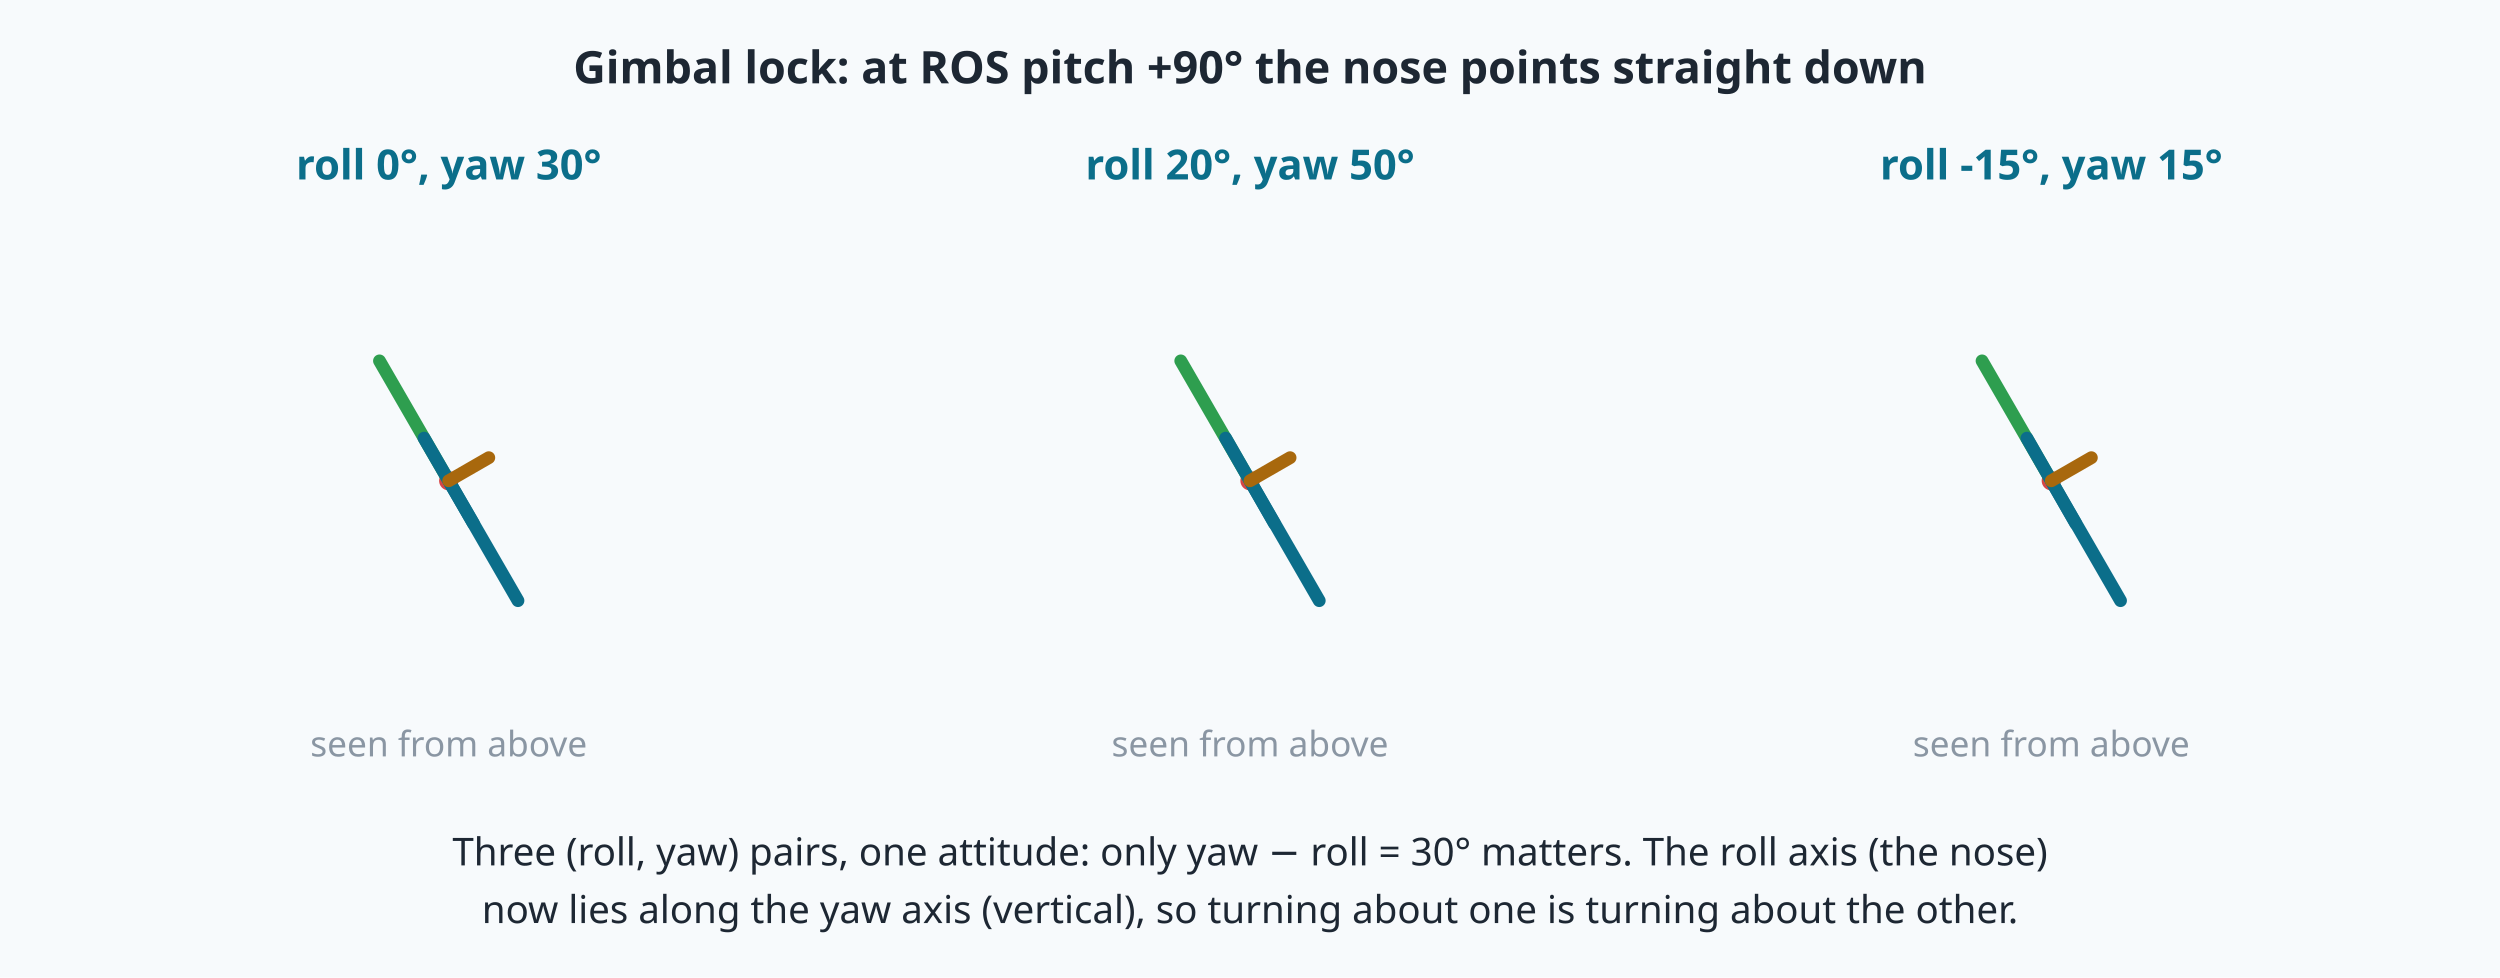
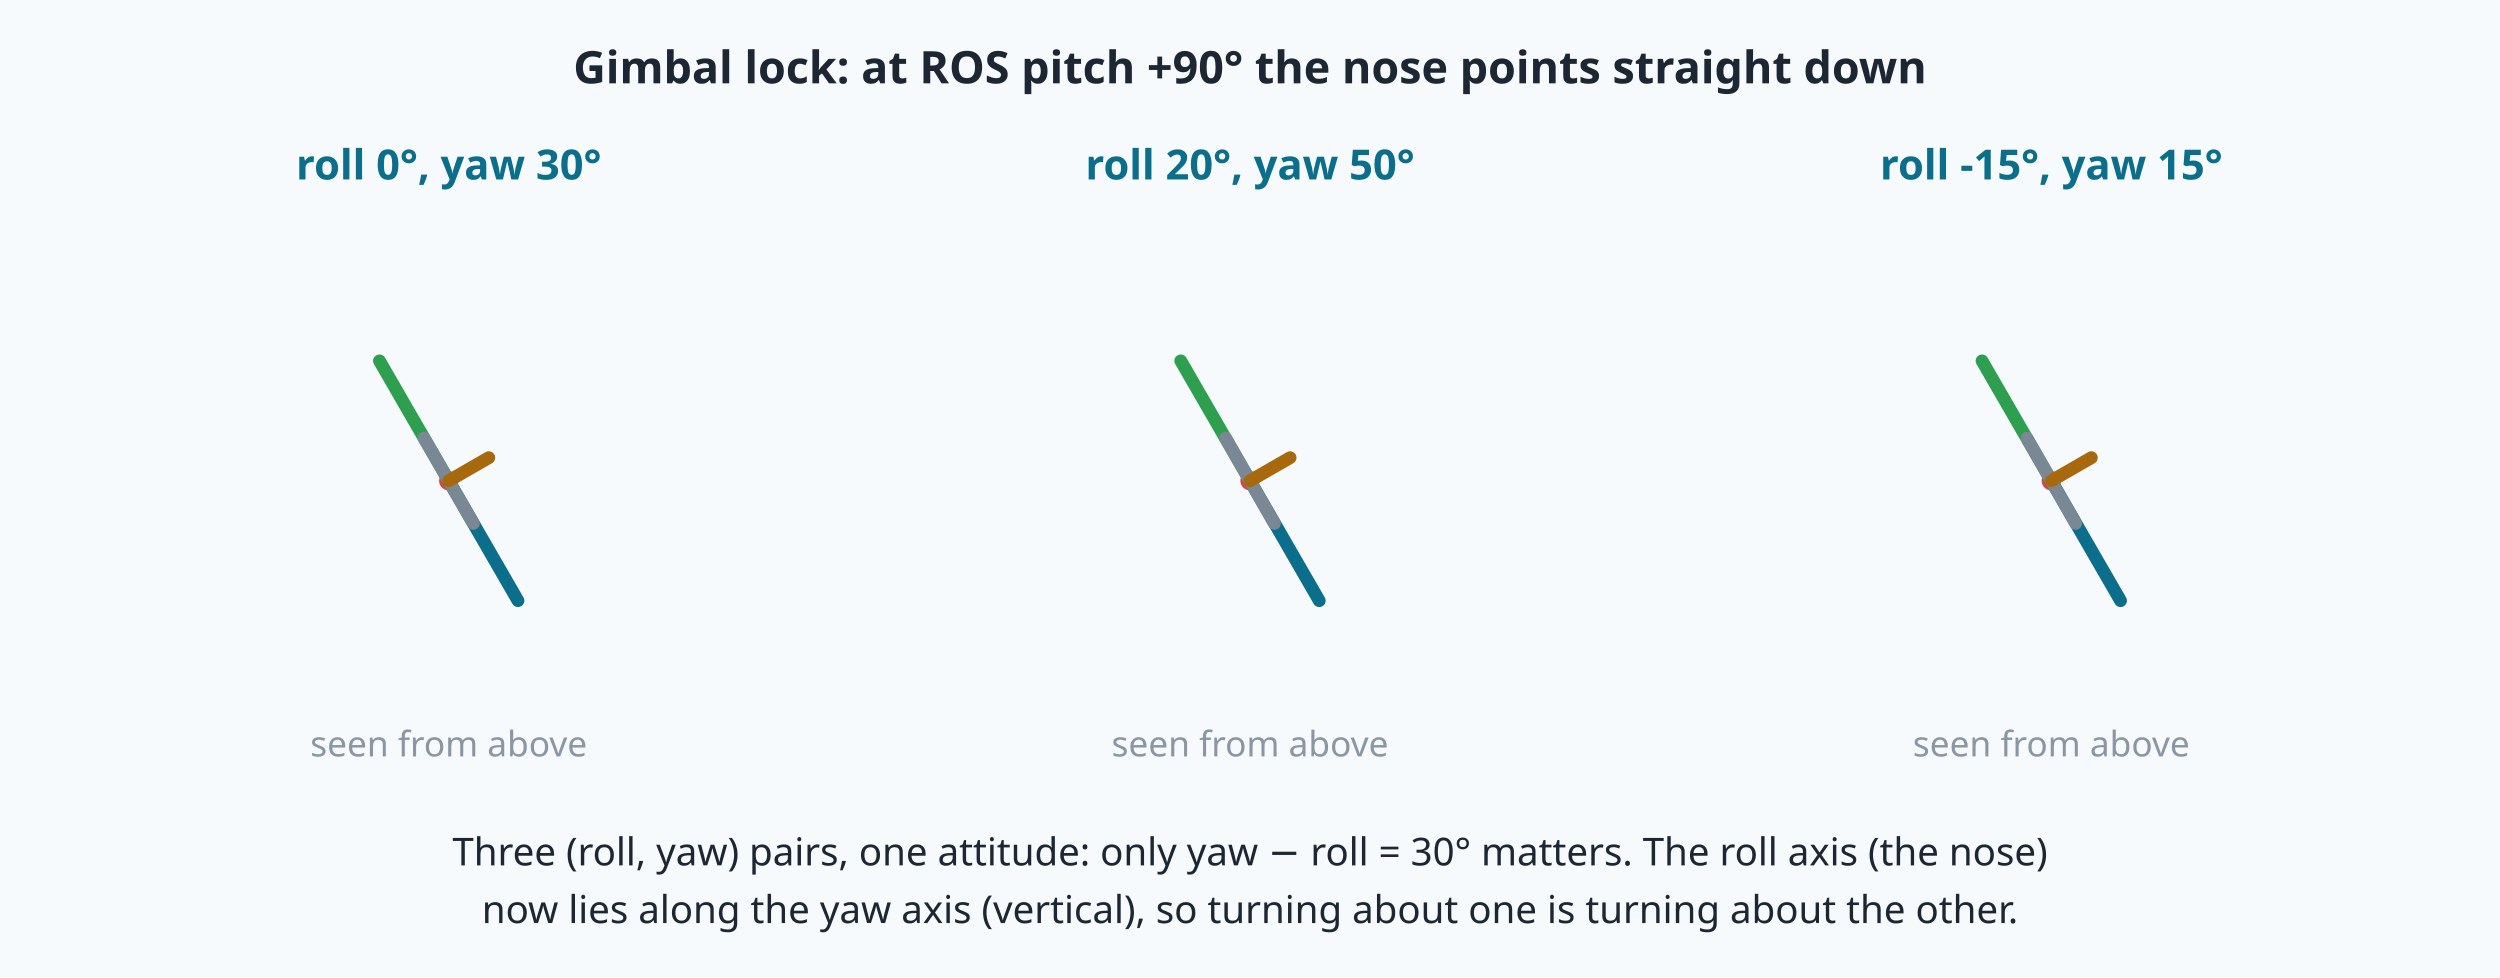
<svg xmlns="http://www.w3.org/2000/svg" viewBox="0 0 780 305" font-family="sans-serif" font-size="13">
  <rect width="780" height="305" fill="#f7fafc" />
  <defs>
    <marker id="mi" viewBox="0 0 10 10" refX="8" refY="5" markerWidth="7" markerHeight="7" orient="auto">
      <path d="M0 0L10 5L0 10z" fill="#1d2733" />
    </marker>
    <marker id="mr" viewBox="0 0 10 10" refX="8" refY="5" markerWidth="7" markerHeight="7" orient="auto">
      <path d="M0 0L10 5L0 10z" fill="#d64545" />
    </marker>
    <marker id="mb" viewBox="0 0 10 10" refX="8" refY="5" markerWidth="7" markerHeight="7" orient="auto">
      <path d="M0 0L10 5L0 10z" fill="#0b6e8a" />
    </marker>
    <marker id="mo" viewBox="0 0 10 10" refX="8" refY="5" markerWidth="7" markerHeight="7" orient="auto">
      <path d="M0 0L10 5L0 10z" fill="#a8680d" />
    </marker>
    <marker id="mg" viewBox="0 0 10 10" refX="8" refY="5" markerWidth="7" markerHeight="7" orient="auto">
      <path d="M0 0L10 5L0 10z" fill="#8a96a3" />
    </marker>
  </defs>
  <text x="390.0" y="26.0" text-anchor="middle" font-size="14" fill="#1d2733" font-weight="bold">Gimbal lock: at ROS pitch +90° the nose points straight down</text>
  <text x="140.0" y="56.0" text-anchor="middle" font-size="13" fill="#0b6e8a" font-weight="bold">roll 0°, yaw 30°</text>
  <line x1="140.0" y1="150.0" x2="140.0" y2="150.0" stroke="#1d2733" stroke-width="4" stroke-linecap="round" />
  <line x1="140.0" y1="150.0" x2="140.0" y2="150.0" stroke="#d64545" stroke-width="6" stroke-linecap="round" />
  <line x1="140.0" y1="150.0" x2="118.4" y2="112.6" stroke="#2e9e4f" stroke-width="4" stroke-linecap="round" />
  <line x1="140.0" y1="150.0" x2="161.6" y2="187.4" stroke="#0b6e8a" stroke-width="4" stroke-linecap="round" />
-   <line x1="132.3" y1="136.7" x2="147.7" y2="163.3" stroke="#0b6e8a" stroke-width="4" stroke-linecap="round" />
+   <line x1="132.3" y1="136.7" x2="147.7" y2="163.3" stroke="#7a8794" stroke-width="4" stroke-linecap="round" />
  <line x1="140.0" y1="150.0" x2="152.5" y2="142.8" stroke="#a8680d" stroke-width="4" stroke-linecap="round" />
  <text x="140.0" y="236.0" text-anchor="middle" font-size="11" fill="#8a96a3" font-weight="normal">seen from above</text>
  <text x="390.0" y="56.0" text-anchor="middle" font-size="13" fill="#0b6e8a" font-weight="bold">roll 20°, yaw 50°</text>
  <line x1="390.0" y1="150.0" x2="390.0" y2="150.0" stroke="#1d2733" stroke-width="4" stroke-linecap="round" />
  <line x1="390.0" y1="150.0" x2="390.0" y2="150.0" stroke="#d64545" stroke-width="6" stroke-linecap="round" />
  <line x1="390.0" y1="150.0" x2="368.4" y2="112.6" stroke="#2e9e4f" stroke-width="4" stroke-linecap="round" />
  <line x1="390.0" y1="150.0" x2="411.6" y2="187.4" stroke="#0b6e8a" stroke-width="4" stroke-linecap="round" />
-   <line x1="382.4" y1="136.7" x2="397.6" y2="163.3" stroke="#0b6e8a" stroke-width="4" stroke-linecap="round" />
+   <line x1="382.4" y1="136.7" x2="397.6" y2="163.3" stroke="#7a8794" stroke-width="4" stroke-linecap="round" />
  <line x1="390.0" y1="150.0" x2="402.5" y2="142.8" stroke="#a8680d" stroke-width="4" stroke-linecap="round" />
  <text x="390.0" y="236.0" text-anchor="middle" font-size="11" fill="#8a96a3" font-weight="normal">seen from above</text>
  <text x="640.0" y="56.0" text-anchor="middle" font-size="13" fill="#0b6e8a" font-weight="bold">roll -15°, yaw 15°</text>
  <line x1="640.0" y1="150.0" x2="640.0" y2="150.0" stroke="#1d2733" stroke-width="4" stroke-linecap="round" />
  <line x1="640.0" y1="150.0" x2="640.0" y2="150.0" stroke="#d64545" stroke-width="6" stroke-linecap="round" />
  <line x1="640.0" y1="150.0" x2="618.4" y2="112.6" stroke="#2e9e4f" stroke-width="4" stroke-linecap="round" />
  <line x1="640.0" y1="150.0" x2="661.6" y2="187.4" stroke="#0b6e8a" stroke-width="4" stroke-linecap="round" />
-   <line x1="632.4" y1="136.7" x2="647.6" y2="163.3" stroke="#0b6e8a" stroke-width="4" stroke-linecap="round" />
+   <line x1="632.4" y1="136.7" x2="647.6" y2="163.3" stroke="#7a8794" stroke-width="4" stroke-linecap="round" />
  <line x1="640.0" y1="150.0" x2="652.5" y2="142.8" stroke="#a8680d" stroke-width="4" stroke-linecap="round" />
  <text x="640.0" y="236.0" text-anchor="middle" font-size="11" fill="#8a96a3" font-weight="normal">seen from above</text>
  <text x="390.0" y="270.0" text-anchor="middle" font-size="12" fill="#1d2733" font-weight="normal">Three (roll, yaw) pairs, one attitude: only yaw − roll = 30° matters. The roll axis (the nose)</text>
  <text x="390.0" y="288.0" text-anchor="middle" font-size="12" fill="#1d2733" font-weight="normal">now lies along the yaw axis (vertical), so turning about one is turning about the other.</text>
</svg>
